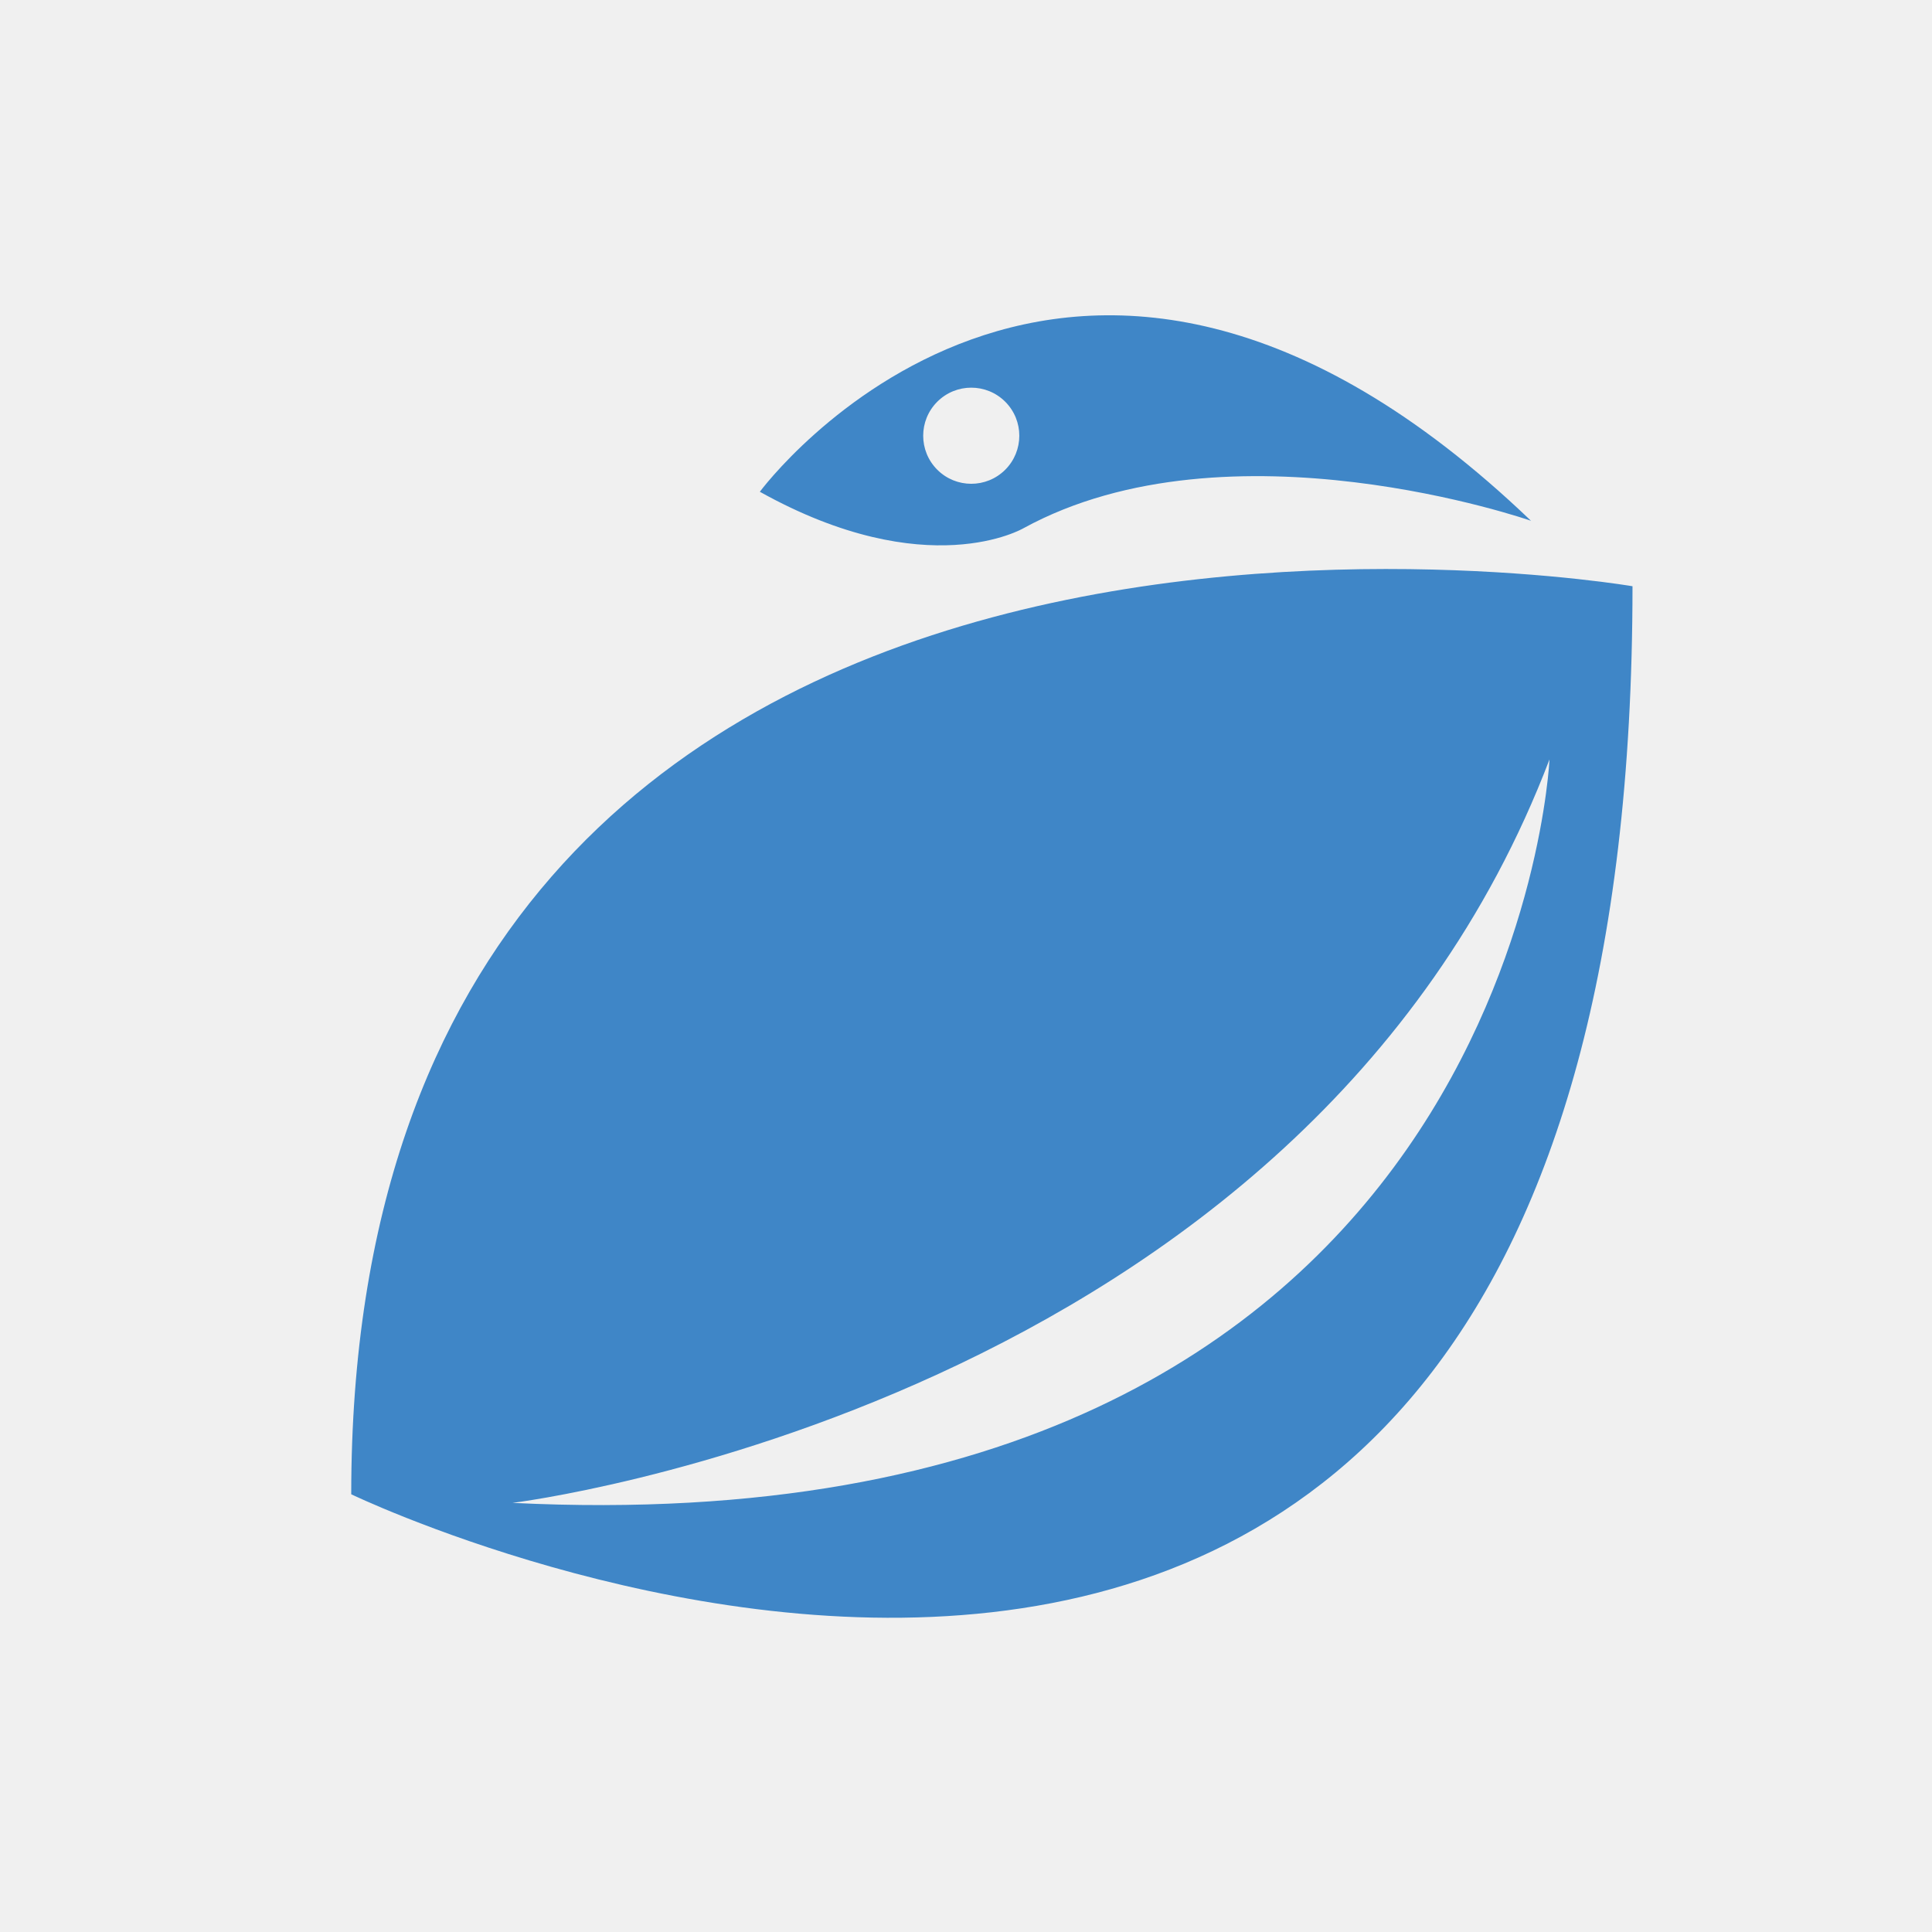
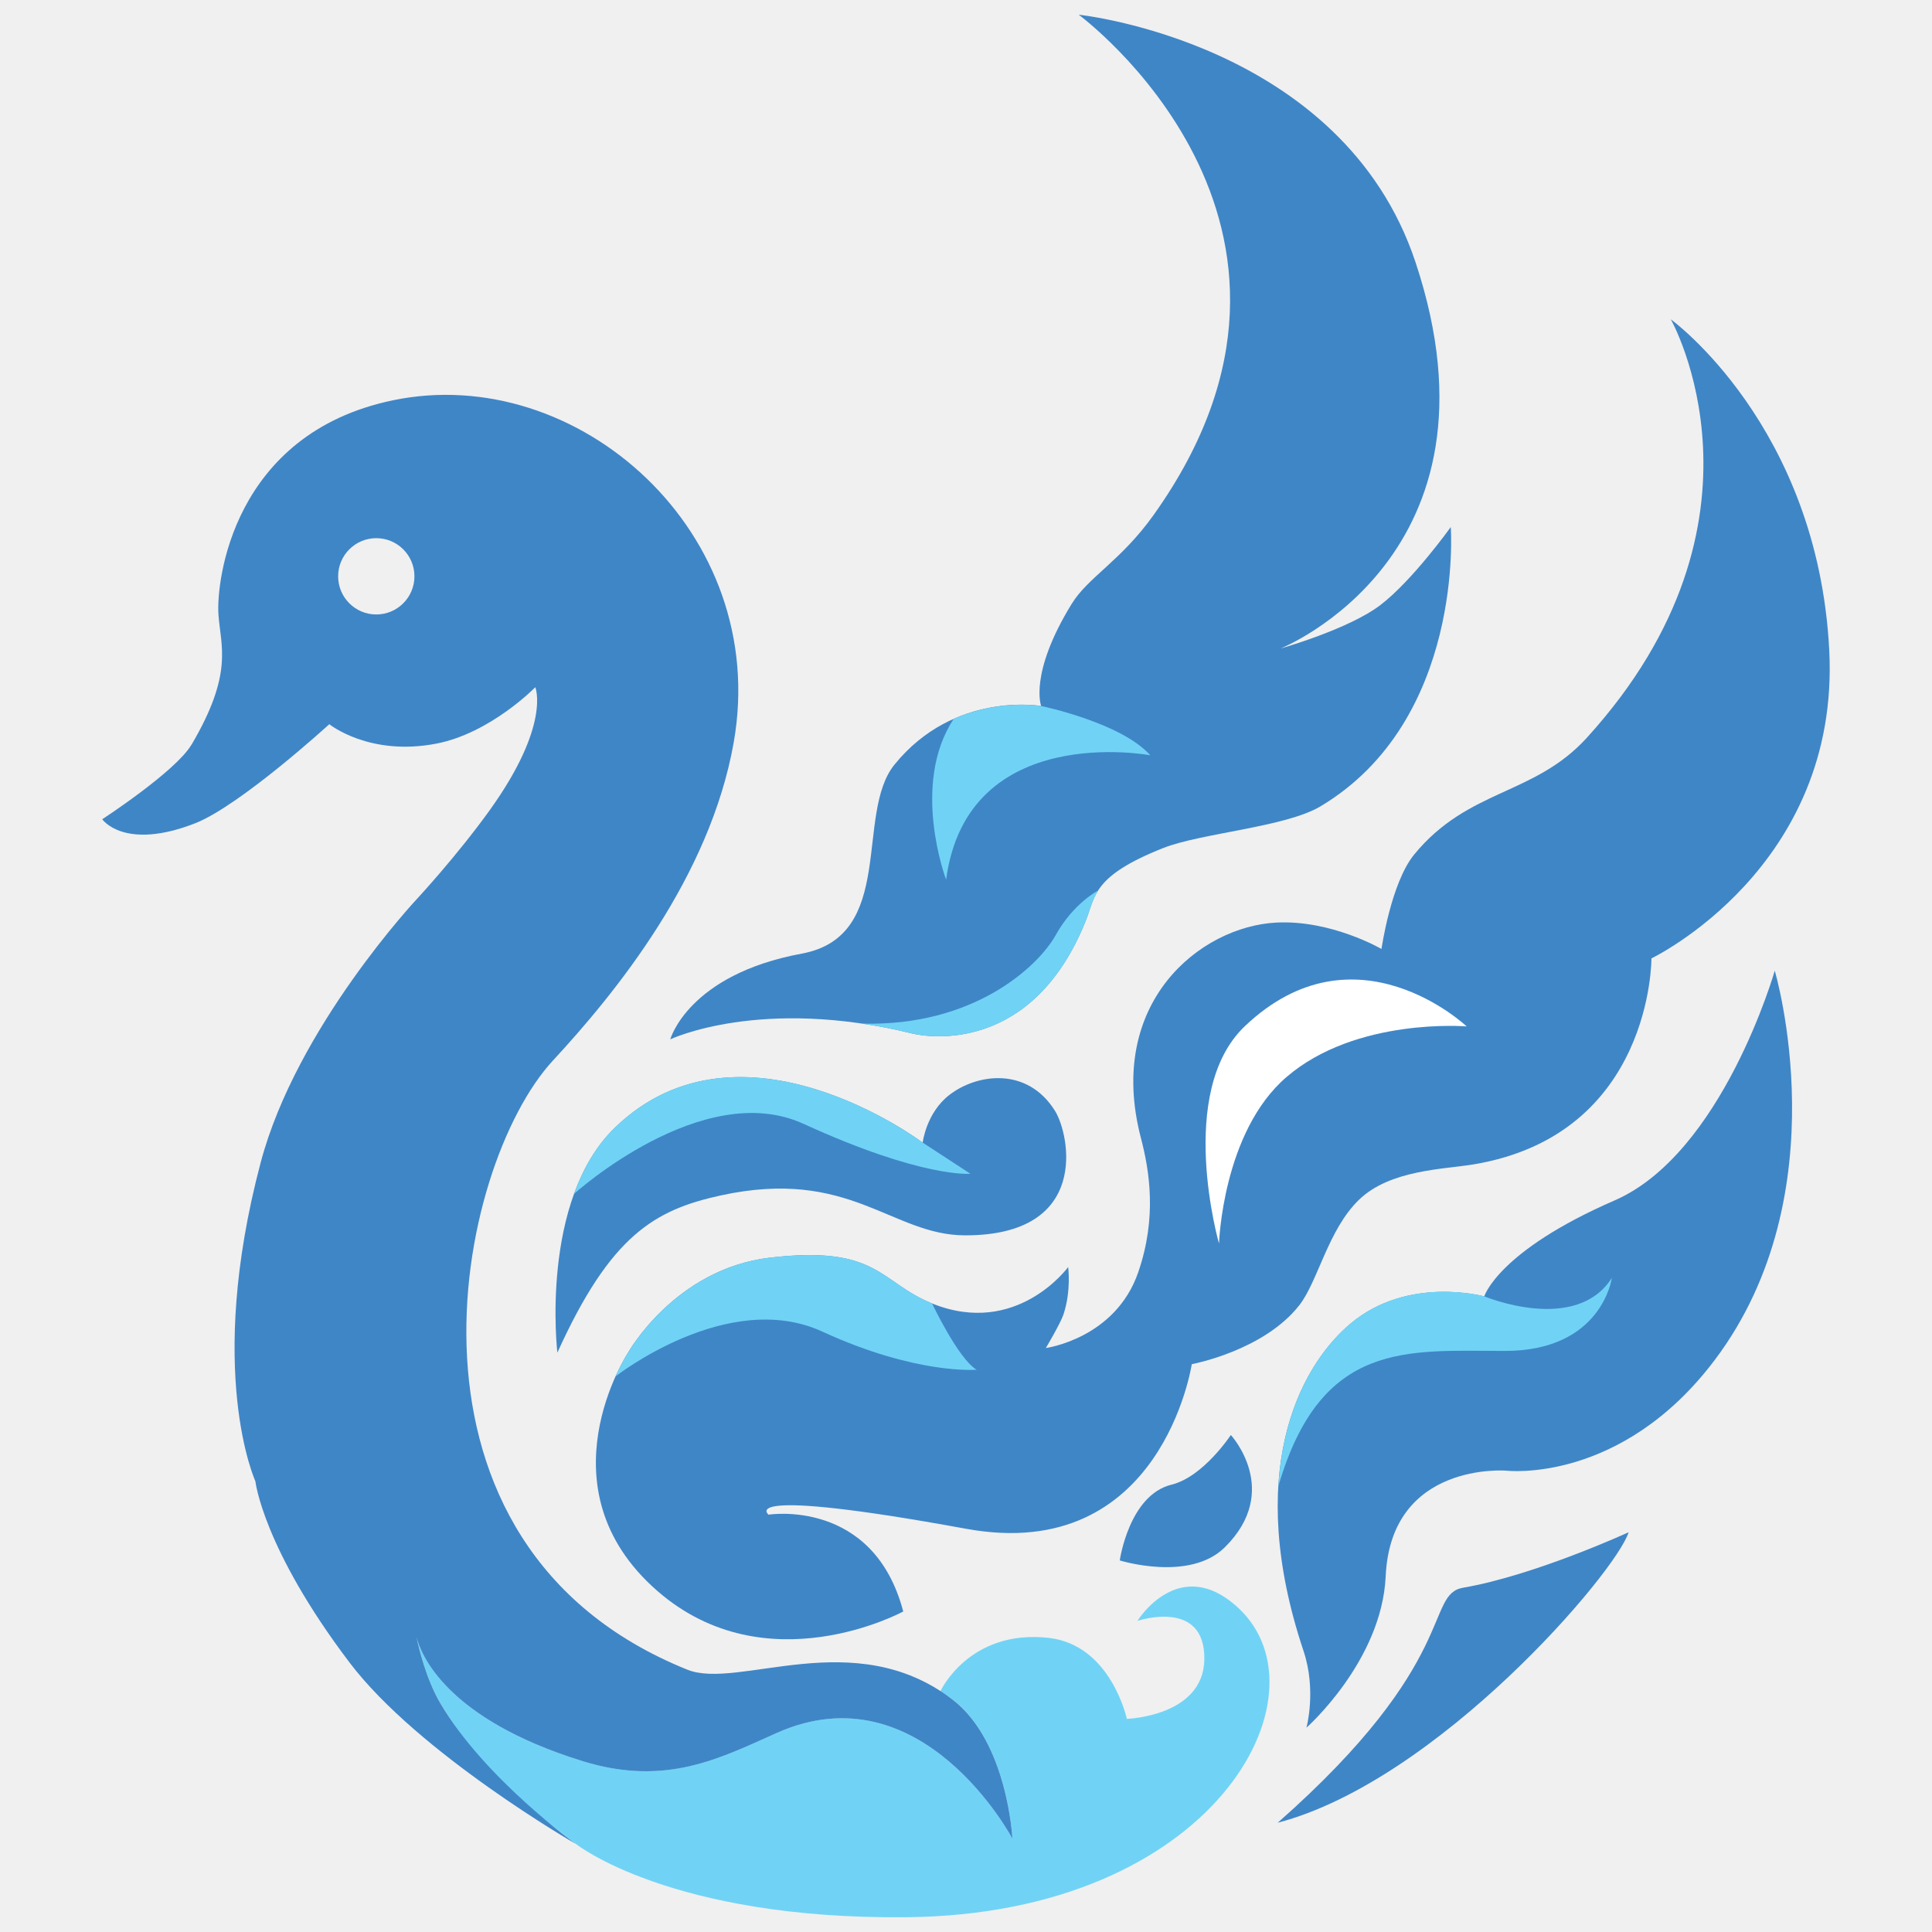
- <svg xmlns="http://www.w3.org/2000/svg" id="Layer_1" data-name="Layer 1" viewBox="0 0 595.28 595.28">
+ <svg xmlns="http://www.w3.org/2000/svg" id="Layer_2" data-name="Layer 2" viewBox="0 0 512 512">
  <defs>
-     <style>.cls-1{fill:#3f86c7;}</style>
+     <style>
+       .cls-1 {
+         fill: #fff;
+       }
+ 
+       .cls-2 {
+         fill: #70d3f5;
+       }
+ 
+       .cls-3 {
+         fill: #3f86c7;
+       }
+     </style>
  </defs>
-   <path class="cls-1" d="M108.22,460.41S503,650.59,503,180.63C503,180.63,108.22,113,108.22,460.41Zm49.69,2.65S401.34,433.47,477.42,234C477.42,234,466.43,478.27,157.91,463.06Z" />
-   <path class="cls-1" d="M234.12,151.52c51.61,28.76,81.28,11.21,81.28,11.21,63.43-34.68,156.32-2.27,156.32-2.27C328.65,23.42,234.12,151.52,234.12,151.52Zm75.61-6.79a14.81,14.81,0,1,1,0-20.95A14.82,14.82,0,0,1,309.73,144.73Z" />
+   <path class="cls-3" d="M177.63,275.43s4.73-17.13,34.84-22.71c25.19-4.67,13.96-36.97,24.57-50.08,15.86-19.6,38.88-15.55,38.88-15.55,0,0-3.31-8.52,8.09-27.06,4.38-7.13,13.01-11.33,21.77-23.64C360.86,59.03,285.87,3.9,285.87,3.9c0,0,69.89,7.25,89.27,65.63,25.82,77.76-35.77,102.33-35.77,102.33,0,0,18.08-5.12,26.44-11.51,8.55-6.53,18.66-20.68,18.66-20.68,0,0,3.73,51.17-34.53,74.02-9.25,5.53-31.66,7.08-41.68,11.05-18.82,7.46-17.91,12.75-20.53,19.28-14.15,35.3-41.71,30.92-46.03,29.86-40.16-9.87-64.07,1.56-64.07,1.56Z" />
+   <path class="cls-3" d="M346.22,457.86s2.73-9.89-.78-20.37c-15.55-46.5-1.62-74.86,12.44-86.7,15.24-12.83,35.46-7.23,35.46-7.23,0,0,3.58-11.97,34.53-25.43,28.62-12.44,42.46-60.89,42.46-60.89,0,0,17.5,58.79-15.86,103.11-24.87,33.04-55.29,29.39-55.29,29.39,0,0-30.56-2.49-31.96,27.99-1.03,22.47-20.99,40.12-20.99,40.12Z" />
+   <path class="cls-3" d="M203.68,401.4s27.76-4.43,35.69,25.66c0,0-36.24,19.75-65.16-5.44-31.38-27.33-7.78-63.14-7.78-63.14,0,0,12.44-22.24,37.64-25.19,28.66-3.36,29.01,6.5,42.92,12.13,22.47,9.1,36.08-9.64,36.08-9.64,0,0,.86,6.26-1.24,12.56-.79,2.38-4.67,8.9-4.67,8.9,0,0,18.43-2.47,24.49-20.1,5.02-14.58,2.95-26.97,.7-35.57-9.33-35.77,15.64-56.05,35.92-57.08,14.57-.74,27.84,7,27.84,7,0,0,2.49-17.5,8.67-25.04,14.35-17.5,31.76-15.55,45.76-30.95,52.41-57.65,22.24-110.88,22.24-110.88,0,0,38.94,28.16,41.99,87.71,2.95,57.7-47.12,81.65-47.12,81.65,0,0,.31,46.66-47.12,54.59-7.82,1.31-22.08,1.4-30.33,9.33s-10.91,21.66-15.86,27.99c-9.49,12.13-28.51,15.63-28.51,15.63,0,0-7.95,53.11-59.82,43.62-62.05-11.35-52.33-3.73-52.33-3.73Z" />
+   <path class="cls-3" d="M147.7,358.48c14.07-31.03,25.7-37.84,43.31-41.68,34.21-7.46,45.26,10.53,64.7,10.58,33.36,.08,27.77-26.75,23.88-32.98-7.33-11.75-20.62-9.9-27.96-4.26-6.19,4.75-7.11,12.67-7.11,12.67,0,0-48.06-36.24-81.49-4.04-20.08,19.34-15.32,59.72-15.32,59.72Z" />
+   <path class="cls-2" d="M116.67,451.32c-3.74-6.38-5.7-14.65-6.32-17.58,1.1,4.45,7.64,21.72,44.11,32.98,21.93,6.77,36.27-.73,51.32-7.46,38.57-17.26,62.52,27.99,62.52,27.99,0,0-1.24-25.63-15.86-36.86-1.09-.84-2.2-1.52-3.31-2.23h.1s7.63-16.48,28.72-14.1c16.48,1.87,20.68,21.46,20.68,21.46,0,0,20.26-.64,20.53-15.71,.29-16.33-17.73-10.26-17.73-10.26,0,0,11.12-18.04,26.83-3.34,24.49,22.92-6.45,81.1-88.1,81.88-62.52,.6-87.56-19.44-87.56-19.44l-16.8-13.06c-6.33-6.21-14.47-16.31-19.13-24.26Z" />
+   <path class="cls-3" d="M326.19,380.28s-7.29,11.1-15.7,13.16c-11.31,2.77-13.74,20.09-13.74,20.09,0,0,18.47,5.77,27.82-3.46,15.22-15.03,1.62-29.78,1.62-29.78Z" />
+   <path class="cls-3" d="M431.6,406.07c-3.27,10.5-50.39,65.78-93,76.98,48.44-42.69,38.93-60.53,49.14-62.29,19.01-3.27,43.86-14.7,43.86-14.7Z" />
+   <path class="cls-2" d="M212.94,297.83c-26.73-12.25-60.83,18.57-60.83,18.57h0c2.38-6.56,5.86-12.77,10.91-17.64,33.44-32.19,81.49,4.04,81.49,4.04l12.66,8.26s-12.66,1.23-44.23-13.24Z" />
+   <path class="cls-3" d="M50.73,197.36c-4.18,7.09-23.64,19.75-23.64,19.75,0,0,5.78,8.41,24.57,1.09,11.97-4.67,35.61-26.28,35.61-26.28,0,0,10.63,8.62,28.46,5.13,14.31-2.8,26.13-14.93,26.13-14.93,0,0,4.2,9.95-12.13,32.66-8.66,12.04-19.13,23.33-19.13,23.33,0,0-32.01,34.03-41.52,69.98-14.7,55.52-1.4,84.45-1.4,84.45,0,0,1.93,17.65,24.96,48.06,18.2,24.03,59.95,48.06,59.95,48.06,0,0-24.26-17.42-35.92-37.32-3.74-6.38-5.7-14.65-6.32-17.58,1.1,4.45,7.64,21.72,44.11,32.98,21.93,6.77,36.27-.73,51.32-7.46,38.57-17.26,62.52,27.99,62.52,27.99,0,0-1.24-25.63-15.86-36.86-26.13-20.06-56.74-2.47-70.29-7.93-82.27-33.13-61.51-133.44-35.61-161.43,16.46-17.79,41.58-48.5,47.9-84.29,9.8-55.52-41.29-100.91-90.36-90.67-42.46,8.86-46.8,48.04-46.19,56.76,.59,8.44,4.04,15.55-7.15,34.53Zm38.88-44.63c0-5.58,4.53-10.11,10.11-10.11,5.58,0,10.11,4.53,10.11,10.11s-4.53,10.11-10.11,10.11c-5.58,0-10.11-4.53-10.11-10.11Z" />
+   <path class="cls-2" d="M258.81,362.99s-15.86,1.4-40.9-10.11c-25.02-11.5-54.75,11.86-54.79,11.89,1.77-3.94,3.32-6.29,3.32-6.29,0,0,12.44-22.24,37.64-25.19,28.66-3.36,29.01,6.5,42.92,12.13,0,0,7,14.77,11.82,17.57Z" />
+   <path class="cls-1" d="M388.67,272.01s-29.27-2.47-47.74,13.42c-16.95,14.57-17.88,44.12-17.88,44.12,0,0-11.51-40.12,6.84-57.59,29.3-27.88,58.79,.05,58.79,.05Z" />
+   <path class="cls-2" d="M427.16,338.65s-2.57,19.36-28.34,19.36c-25.75,0-48.7-2.98-60.03,35.81,1.29-21.29,10.15-35.52,19.09-43.05,15.24-12.83,35.46-7.23,35.46-7.23,0,0,24.26,10.15,33.83-4.9Z" />
+   <path class="cls-2" d="M275.92,187.1s21.15,4.35,28.93,13.06c0,0-48.52-9.18-54.12,32.97,0,0-9.51-25.18,2-42.59,12.1-5.37,23.2-3.44,23.2-3.44Z" />
+   <path class="cls-2" d="M228.42,271.26c29.6,.83,46.73-15.11,51.39-23.51,4.67-8.4,11.21-11.75,11.21-11.75h0c-1.67,2.62-2.15,5.2-3.28,8.02-14.15,35.3-41.71,30.92-46.03,29.86-4.64-1.14-9.04-1.97-13.24-2.59l-.05-.03Z" />
</svg>
